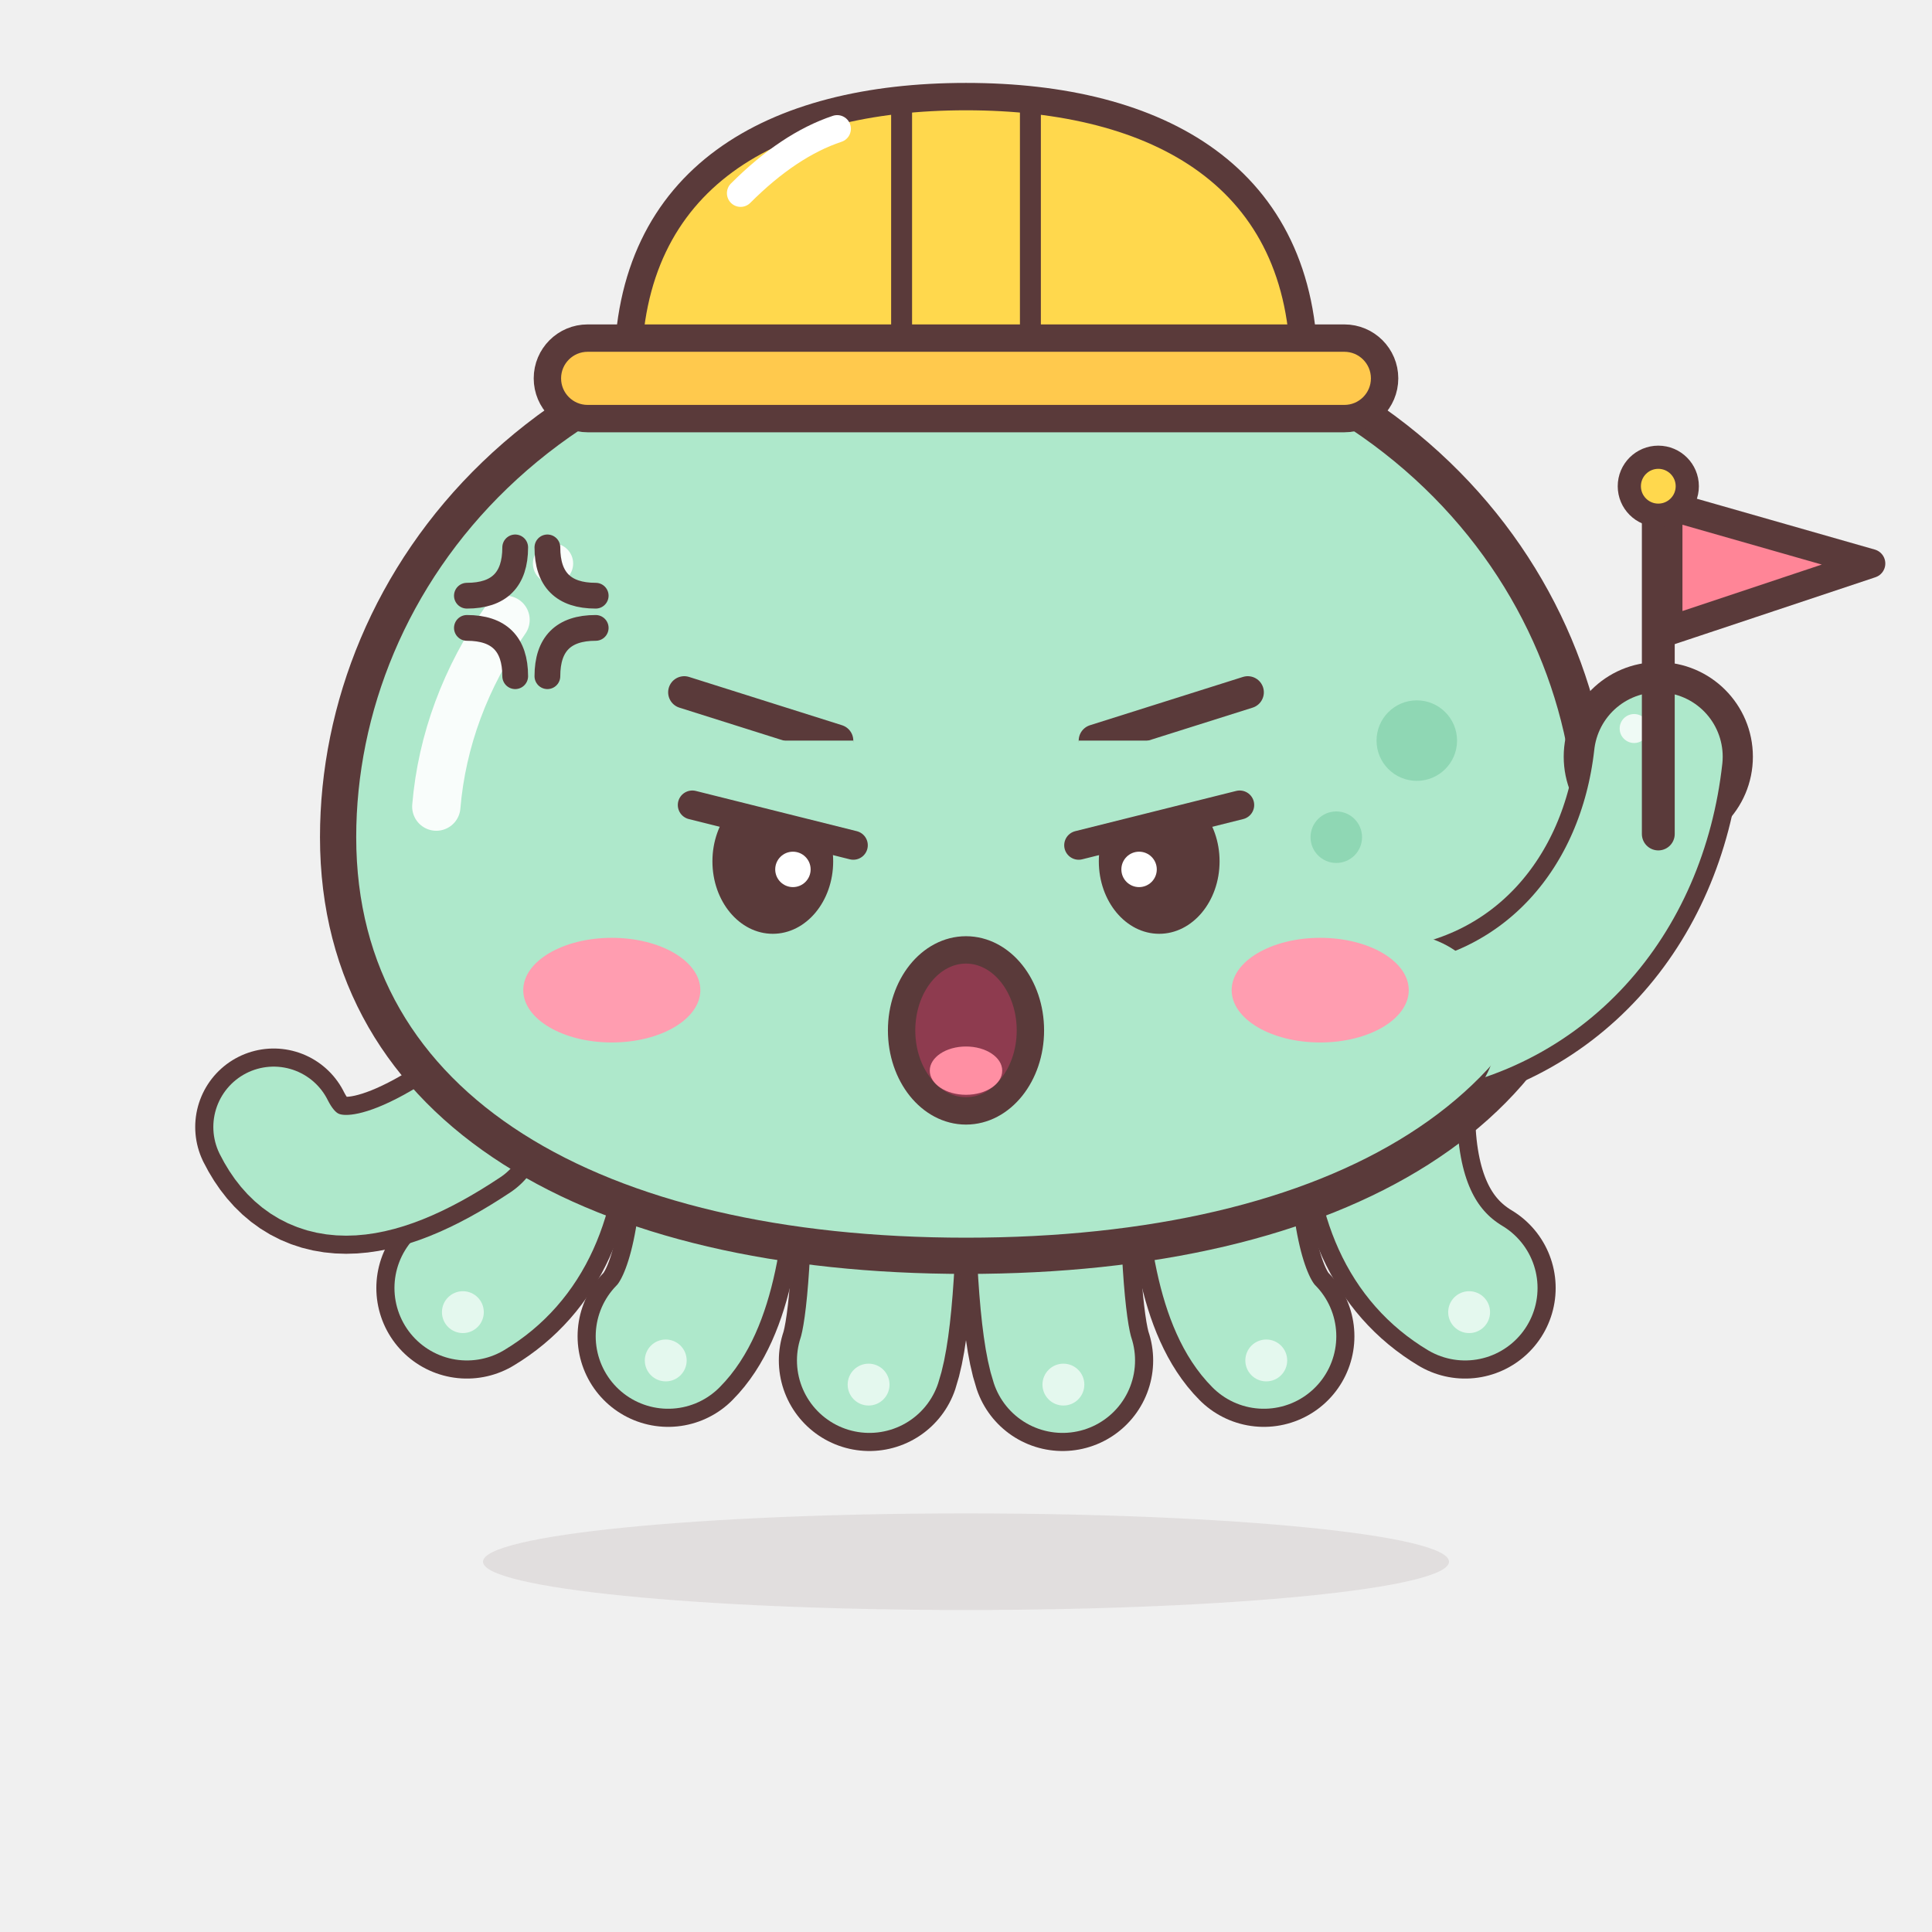
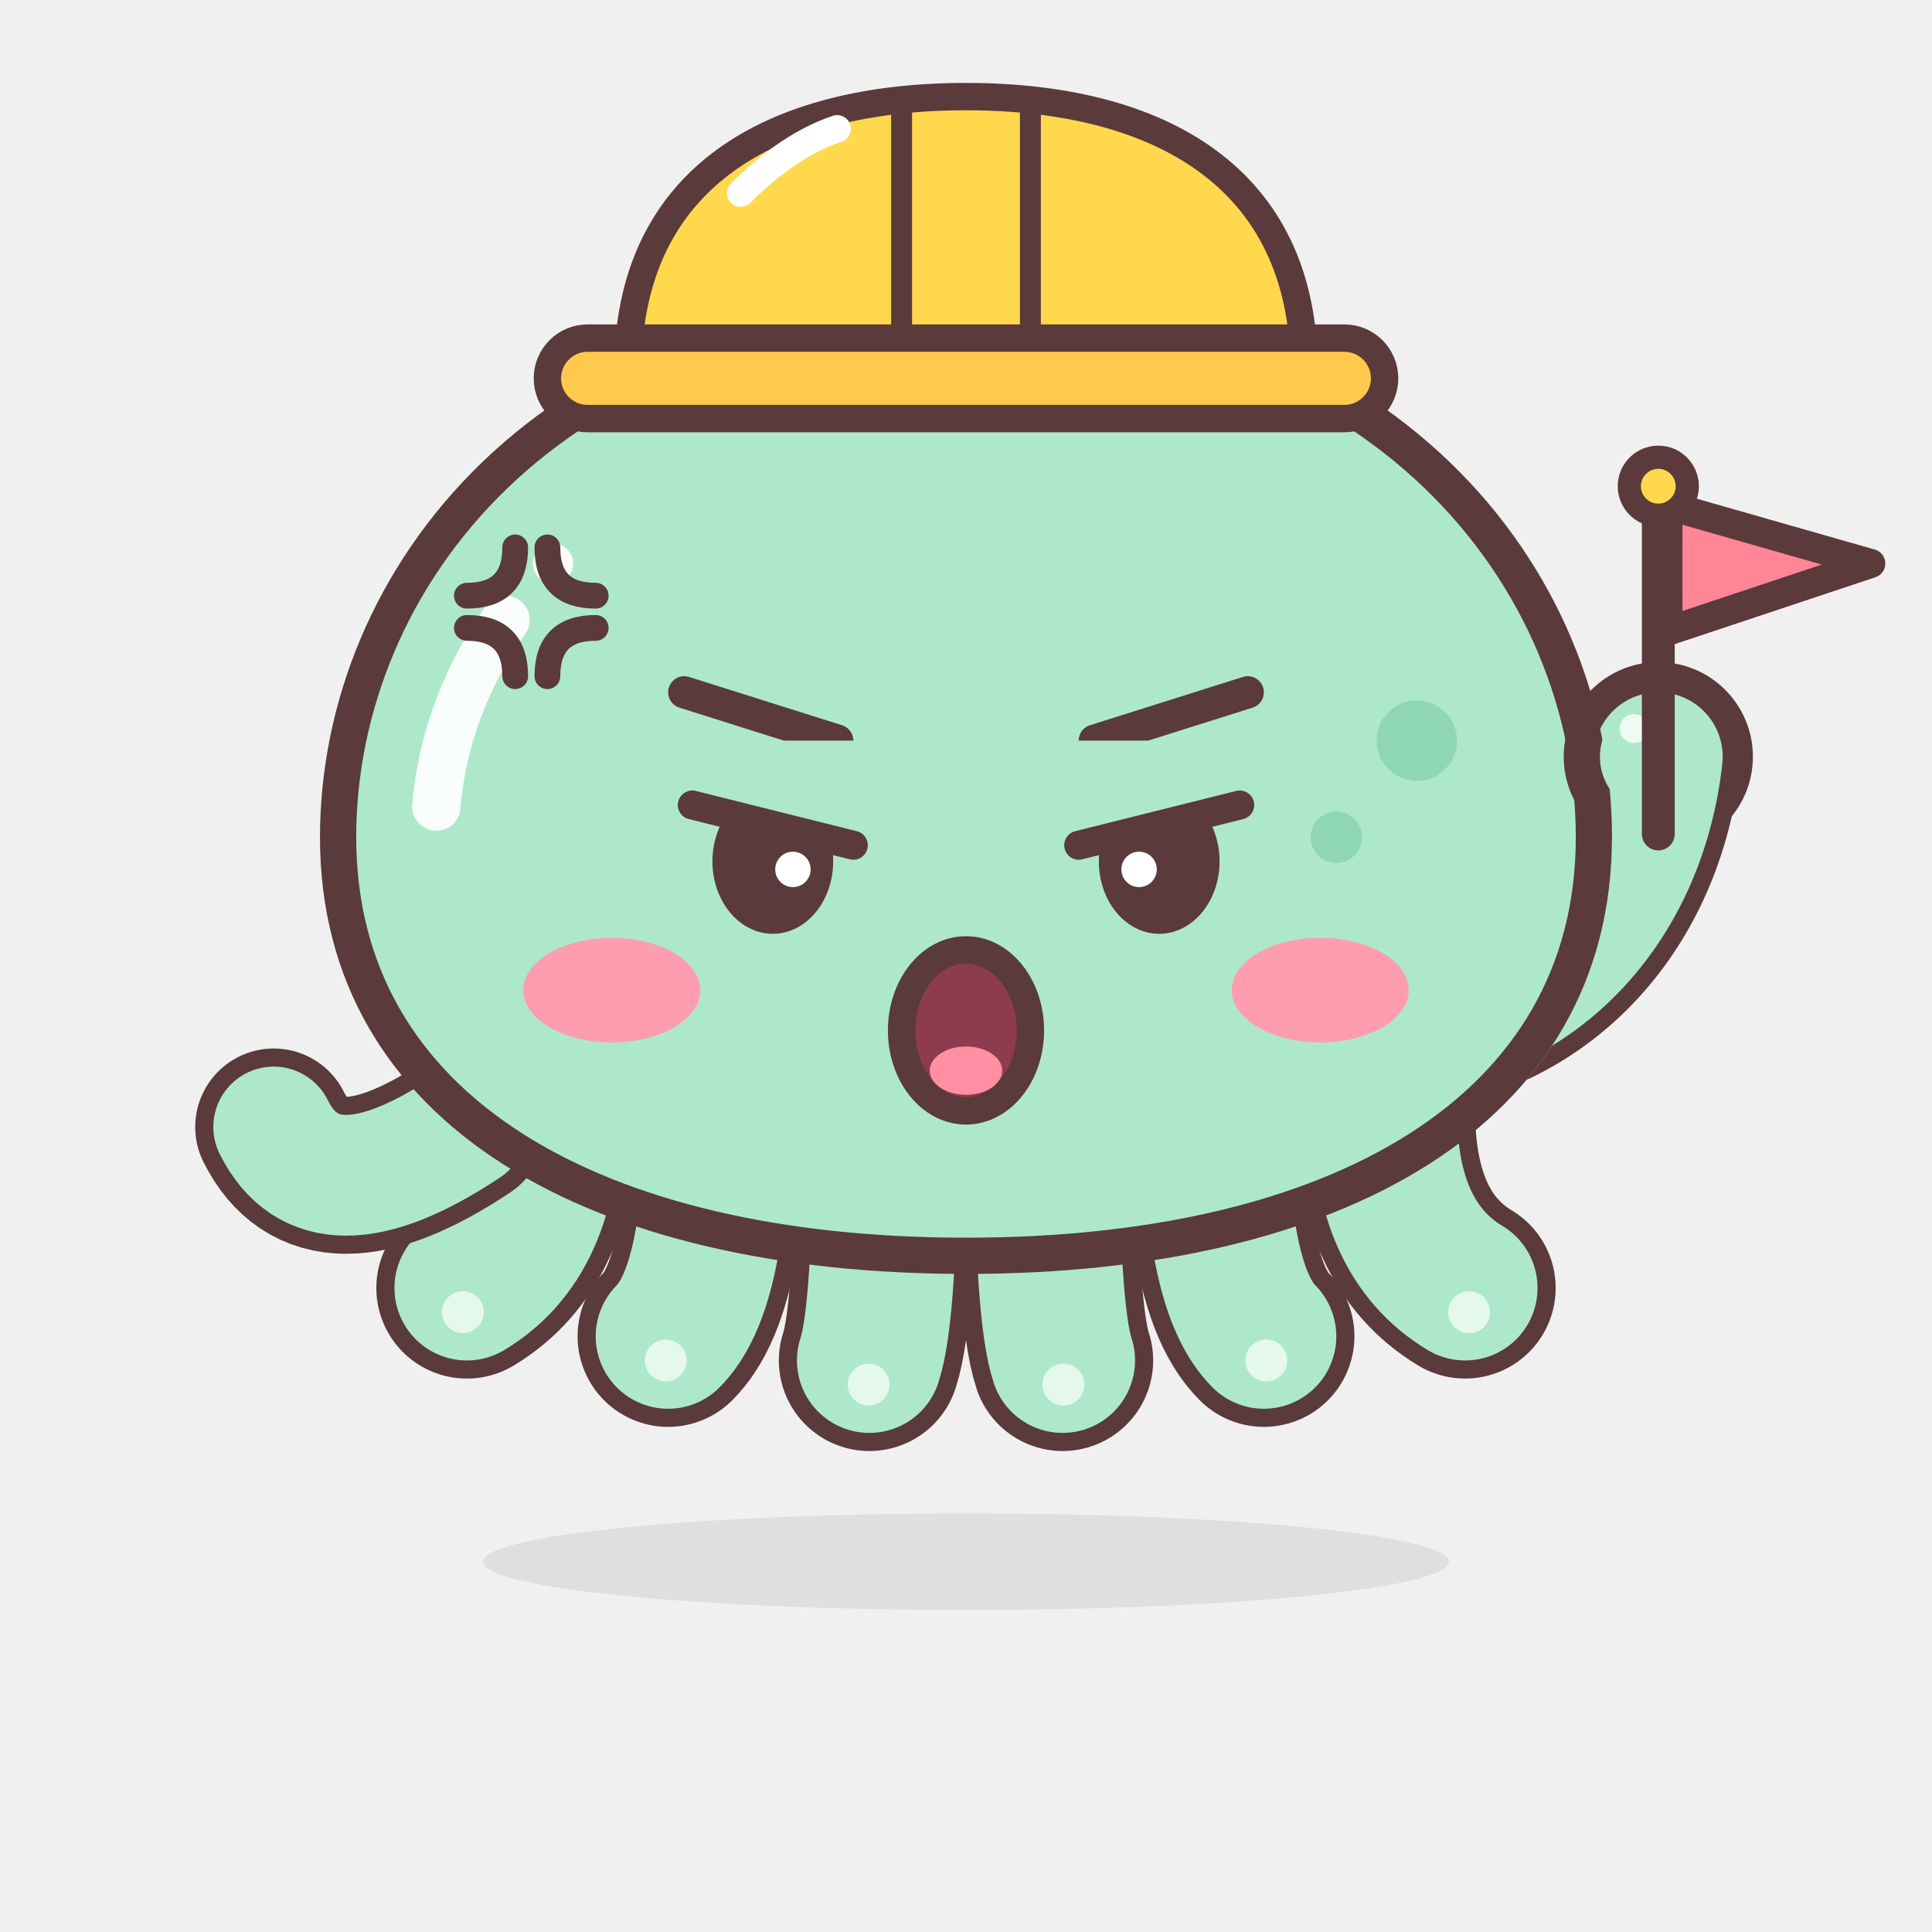
<svg xmlns="http://www.w3.org/2000/svg" viewBox="0 0 240 240" width="240" height="240">
  <defs>
    <clipPath id="ESTJ-head">
      <path d="M120 38 C 172 38, 198 72, 198 104 C 198 138, 166 156, 120 156 C 74 156, 42 138, 42 104 C 42 72, 68 38, 120 38 Z" />
    </clipPath>
  </defs>
  <ellipse cx="120" cy="194" rx="60" ry="6" fill="#5A3A3A" opacity="0.10" />
  <g fill="none" stroke-linecap="round" stroke-linejoin="round">
    <g stroke="#5A3A3A" stroke-width="22.5">
      <path d="M68 138 Q 68 154, 58 160" />
      <path d="M89 138 Q 89 160, 83 166" />
      <path d="M110 138 Q 110 163, 108 169" />
      <path d="M130 138 Q 130 163, 132 169" />
      <path d="M151 138 Q 151 160, 157 166" />
      <path d="M172 138 Q 172 154, 182 160" />
    </g>
    <g stroke="#AEE8CB" stroke-width="18">
      <path d="M68 138 Q 68 154, 58 160" />
      <path d="M89 138 Q 89 160, 83 166" />
      <path d="M110 138 Q 110 163, 108 169" />
      <path d="M130 138 Q 130 163, 132 169" />
      <path d="M151 138 Q 151 160, 157 166" />
      <path d="M172 138 Q 172 154, 182 160" />
    </g>
  </g>
  <g fill="none" stroke-linecap="round" stroke-linejoin="round">
    <g stroke="#5A3A3A" stroke-width="19.5">
      <path d="M58 140 C 46 148, 38 148, 34 140" />
    </g>
    <g stroke="#AEE8CB" stroke-width="15">
      <path d="M58 140 C 46 148, 38 148, 34 140" />
    </g>
  </g>
  <g fill="#E4F8EE">
    <circle cx="57.5" cy="163" r="2.6" />
    <circle cx="82.7" cy="169" r="2.6" />
    <circle cx="107.9" cy="172" r="2.6" />
    <circle cx="132.1" cy="172" r="2.6" />
    <circle cx="157.3" cy="169" r="2.6" />
    <circle cx="182.5" cy="163" r="2.6" />
  </g>
  <path d="M120 38 C 172 38, 198 72, 198 104 C 198 138, 166 156, 120 156 C 74 156, 42 138, 42 104 C 42 72, 68 38, 120 38 Z" fill="#AEE8CB" stroke="#5A3A3A" stroke-width="4.5" />
  <g fill="#8FD7B4">
    <circle cx="176" cy="92" r="5" />
    <circle cx="166" cy="104" r="3.2" />
  </g>
  <path d="M54.2 100.2 A 66 54 0 0 1 62.8 77.0" fill="none" stroke="#FFFFFF" stroke-width="6" stroke-linecap="round" opacity="0.92" />
  <circle cx="68.7" cy="70.0" r="2.5" fill="#FFFFFF" opacity="0.92" />
  <path d="M78 46 C 78 22, 96 12, 120 12 C 144 12, 162 22, 162 46 Z" fill="#FFD84D" stroke="#5A3A3A" stroke-width="3.4" stroke-linejoin="round" />
  <rect x="68" y="42" width="104" height="10" rx="5" fill="#FFC94D" stroke="#5A3A3A" stroke-width="3.4" />
  <path d="M112 13 L 112 42 M128 13 L 128 42" stroke="#5A3A3A" stroke-width="2.6" />
  <path d="M92 24 Q 98 18, 104 16" stroke="#FFFFFF" stroke-width="3.4" fill="none" stroke-linecap="round" />
  <ellipse cx="76" cy="123" rx="11" ry="6.5" fill="#FF9DB0" />
  <ellipse cx="164" cy="123" rx="11" ry="6.5" fill="#FF9DB0" />
  <path d="M85 86 L 104 92" fill="none" stroke="#5A3A3A" stroke-width="4" stroke-linecap="round" stroke-linejoin="round" />
  <path d="M155 86 L 136 92" fill="none" stroke="#5A3A3A" stroke-width="4" stroke-linecap="round" stroke-linejoin="round" />
  <ellipse cx="96" cy="107" rx="7.5" ry="9" fill="#5A3A3A" />
  <path d="M86 92 L 86 100 L 106 105 L 106 92 Z" fill="#AEE8CB" />
  <path d="M86 100 L 106 105" fill="none" stroke="#5A3A3A" stroke-width="3.6" stroke-linecap="round" stroke-linejoin="round" />
  <circle cx="98.5" cy="108" r="2.2" fill="#FFFFFF" />
  <ellipse cx="144" cy="107" rx="7.5" ry="9" fill="#5A3A3A" />
  <path d="M154 92 L 154 100 L 134 105 L 134 92 Z" fill="#AEE8CB" />
  <path d="M154 100 L 134 105" fill="none" stroke="#5A3A3A" stroke-width="3.6" stroke-linecap="round" stroke-linejoin="round" />
  <circle cx="141.5" cy="108" r="2.2" fill="#FFFFFF" />
  <ellipse cx="120" cy="128" rx="8" ry="10" fill="#8E3B4F" stroke="#5A3A3A" stroke-width="3.4" />
  <ellipse cx="120" cy="133" rx="4.5" ry="3" fill="#FF8FA3" />
  <path d="M64 68 Q 64 74, 58 74" fill="none" stroke="#5A3A3A" stroke-width="3.2" stroke-linecap="round" stroke-linejoin="round" />
  <path d="M68 68 Q 68 74, 74 74" fill="none" stroke="#5A3A3A" stroke-width="3.2" stroke-linecap="round" stroke-linejoin="round" />
  <path d="M64 84 Q 64 78, 58 78" fill="none" stroke="#5A3A3A" stroke-width="3.2" stroke-linecap="round" stroke-linejoin="round" />
  <path d="M68 84 Q 68 78, 74 78" fill="none" stroke="#5A3A3A" stroke-width="3.2" stroke-linecap="round" stroke-linejoin="round" />
  <mask id="ESTJ-arms" maskUnits="userSpaceOnUse" x="0" y="0" width="240" height="240">
    <rect width="240" height="240" fill="#fff" />
-     <circle cx="174.0" cy="128.0" r="12" fill="#000" />
+     <path d="M120 38 C 172 38, 198 72, 198 104 C 198 138, 166 156, 120 156 C 74 156, 42 138, 42 104 C 42 72, 68 38, 120 38 Z" fill="#000" stroke="#000" stroke-width="4.5" />
  </mask>
-   <g mask="url(#ESTJ-arms)">
-     <g stroke="#5A3A3A" stroke-width="20.5" fill="none" stroke-linecap="round">
-       <path d="M174 128 C 192 126, 204 112, 206 94" />
-     </g>
-     <circle cx="206.0" cy="94.0" r="11.75" fill="#5A3A3A" />
-     <g stroke="#AEE8CB" stroke-width="16" fill="none" stroke-linecap="round">
-       <path d="M174 128 C 192 126, 204 112, 206 94" />
-     </g>
-     <circle cx="206.0" cy="94.0" r="7.25" fill="#AEE8CB" />
-     <circle cx="203.0" cy="90.5" r="1.8" fill="#FFFFFF" opacity="0.8" />
+   <g mask="url(#ESTJ-arms)" stroke="#5A3A3A" stroke-width="20.5" fill="none" stroke-linecap="round">
+     <path d="M174 128 C 192 126, 204 112, 206 94" />
  </g>
+   <circle cx="206.0" cy="94.0" r="11.75" fill="#5A3A3A" />
+   <g mask="url(#ESTJ-arms)" stroke="#AEE8CB" stroke-width="16" fill="none" stroke-linecap="round">
+     <path d="M174 128 C 192 126, 204 112, 206 94" />
+   </g>
+   <circle cx="206.0" cy="94.0" r="7.25" fill="#AEE8CB" />
+   <circle cx="203.0" cy="90.5" r="1.8" fill="#FFFFFF" opacity="0.8" />
  <g transform="translate(206 82) scale(1.2) translate(-206 -82)">
    <path d="M206 100 L 206 66" fill="none" stroke="#5A3A3A" stroke-width="3.4" stroke-linecap="round" stroke-linejoin="round" />
    <path d="M207 66 L 228 72 L 207 79 Z" fill="#FF8597" stroke="#5A3A3A" stroke-width="3" stroke-linejoin="round" />
    <circle cx="206" cy="64" r="3" fill="#FFD84D" stroke="#5A3A3A" stroke-width="2.4" />
  </g>
</svg>
